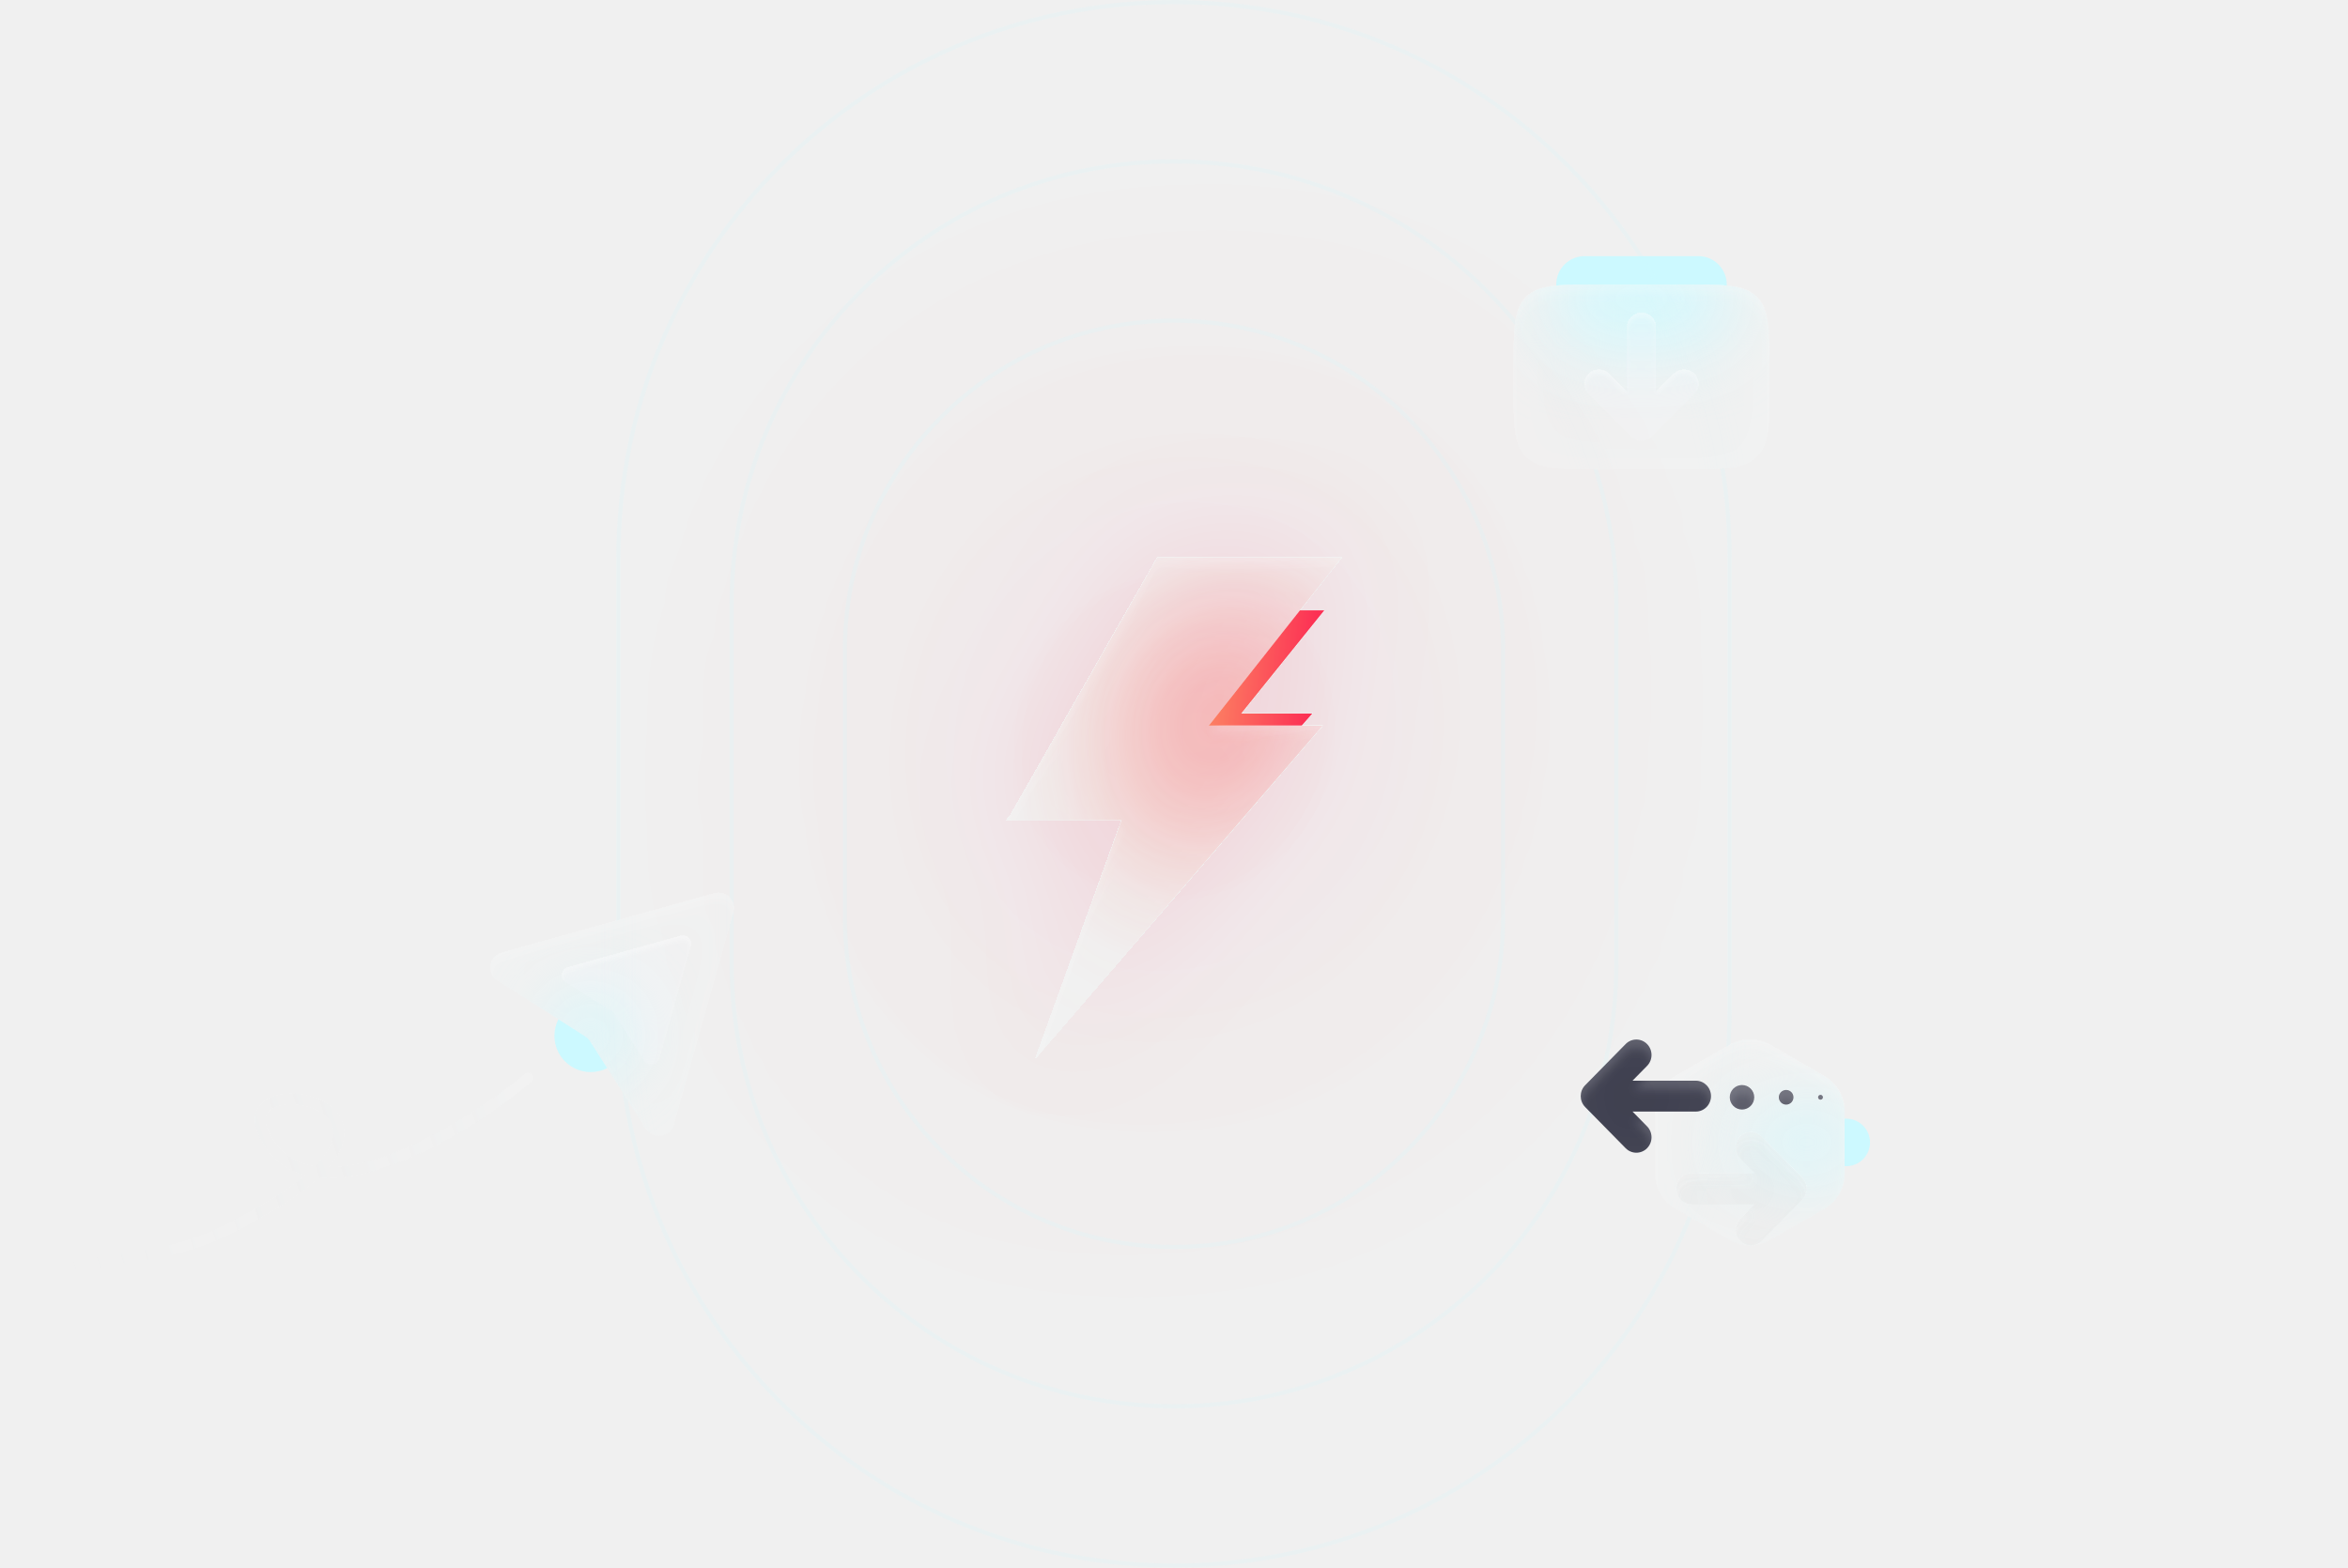
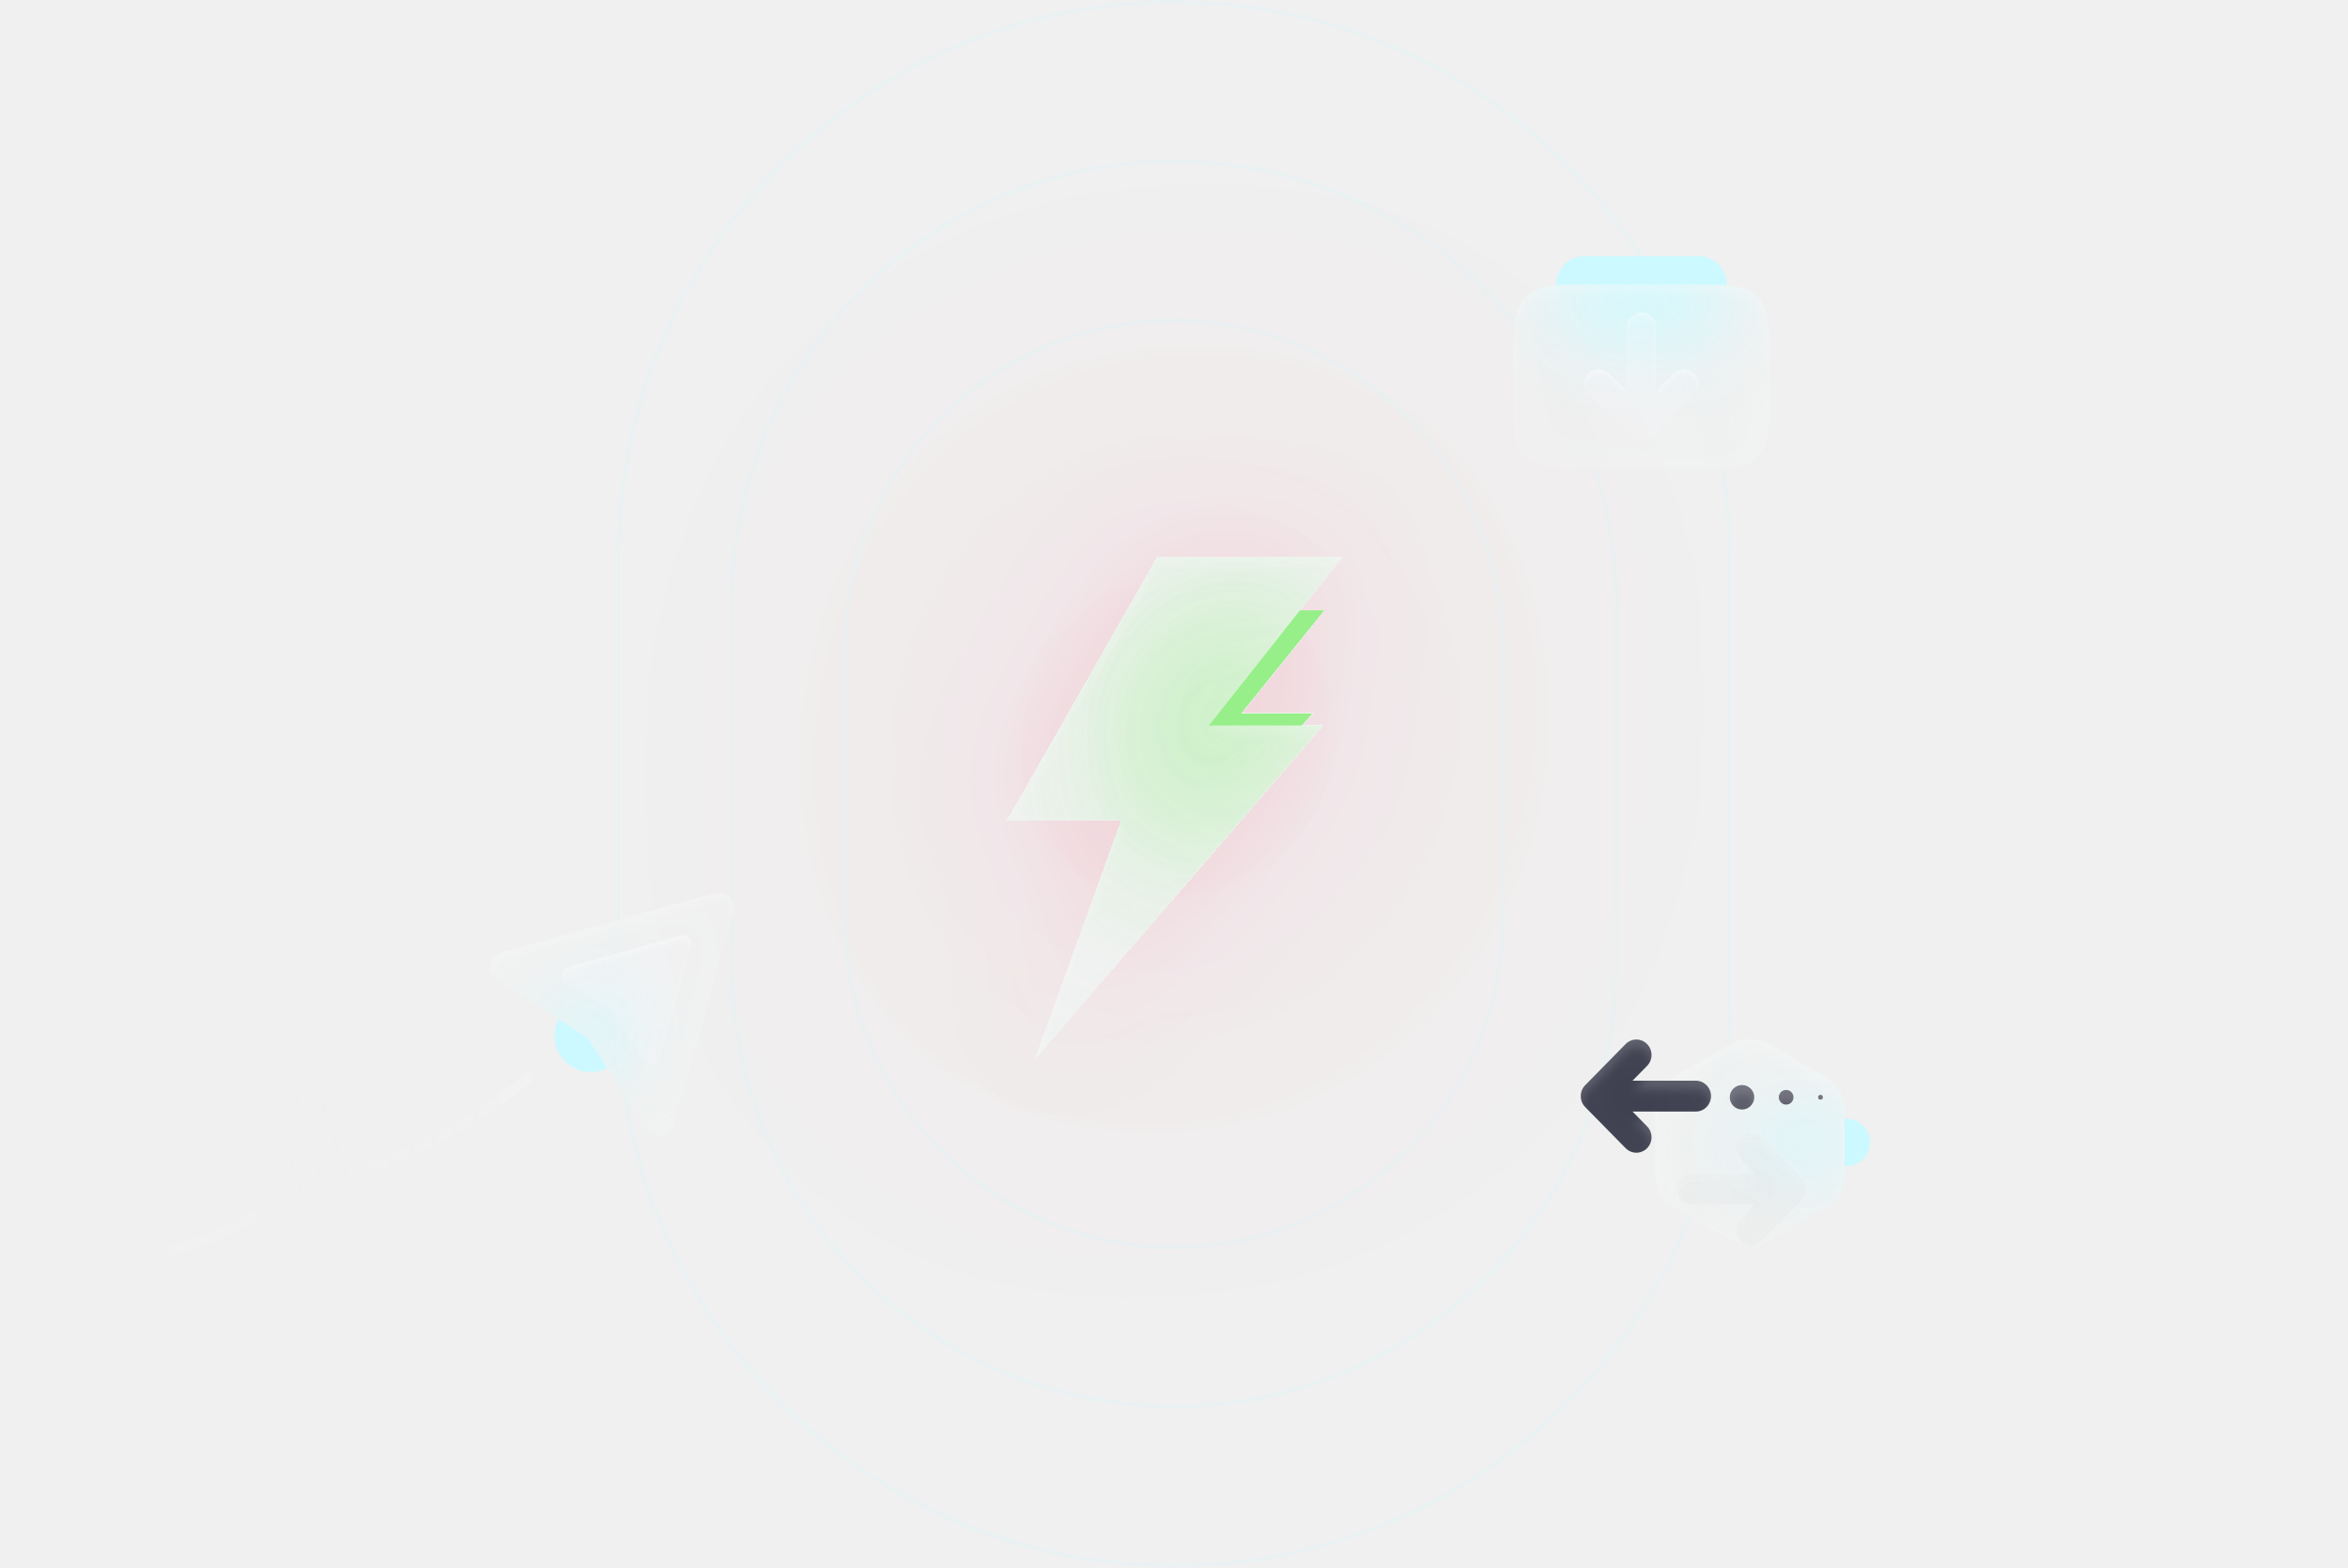
<svg xmlns="http://www.w3.org/2000/svg" width="560" height="374" viewBox="0 0 560 374" fill="none">
  <g clip-path="url(#clip0_5361_52347)">
    <g filter="url(#filter0_ddd_5361_52347)">
      <mask id="mask0_5361_52347" style="mask-type:alpha" maskUnits="userSpaceOnUse" x="240" y="133" width="80" height="120">
        <path d="M288.277 173.123H315.441L246.965 252.479L267.517 195.657H240L240.991 194.473L276.019 133H319.999L288.277 173.123Z" fill="white" />
      </mask>
      <g mask="url(#mask0_5361_52347)">
        <g opacity="0.8" filter="url(#filter1_f_5361_52347)">
          <path d="M296.024 170.223H312.989L270.225 218.891L283.06 184.043H265.875L266.494 183.316L288.369 145.616H315.835L296.024 170.223Z" fill="url(#paint0_linear_5361_52347)" />
        </g>
      </g>
      <path opacity="0.8" fill-rule="evenodd" clip-rule="evenodd" d="M310.443 173.125H288.279L310.027 145.618H315.838L296.027 170.225H312.991L310.443 173.125Z" fill="url(#paint1_linear_5361_52347)" />
      <g filter="url(#filter2_ii_5361_52347)">
        <path d="M288.277 173.123H315.441L246.965 252.479L267.517 195.657H240L240.991 194.473L276.019 133H319.999L288.277 173.123Z" fill="#F8FCFD" fill-opacity="0.08" />
      </g>
    </g>
    <mask id="mask1_5361_52347" style="mask-type:alpha" maskUnits="userSpaceOnUse" x="361" y="67" width="61" height="45">
      <path d="M361 88.212C361 78.627 361 73.834 363.978 70.857C366.955 67.879 371.748 67.879 381.333 67.879H401.667C411.252 67.879 416.045 67.879 419.022 70.857C422 73.834 422 78.627 422 88.212V91.601C422 101.186 422 105.979 419.022 108.957C416.045 111.934 411.252 111.934 401.667 111.934H381.333C371.748 111.934 366.955 111.934 363.978 108.957C361 105.979 361 101.186 361 91.601V88.212Z" fill="white" />
    </mask>
    <g mask="url(#mask1_5361_52347)">
      <g filter="url(#filter3_f_5361_52347)">
        <path d="M371.166 67.877C371.166 64.134 374.201 61.1 377.944 61.1H405.055C408.798 61.1 411.833 64.134 411.833 67.877V74.655C411.833 78.398 408.798 81.433 405.055 81.433H377.944C374.201 81.433 371.166 78.398 371.166 74.655V67.877Z" fill="#CCF9FF" />
      </g>
    </g>
    <path fill-rule="evenodd" clip-rule="evenodd" d="M377.946 61.101C374.202 61.101 371.168 64.135 371.168 67.878V68.138C373.791 67.88 377.093 67.88 381.335 67.88H401.668C405.909 67.88 409.212 67.88 411.835 68.138V67.878C411.835 64.135 408.8 61.101 405.057 61.101H377.946Z" fill="#CCF9FF" />
    <g filter="url(#filter4_ii_5361_52347)">
      <path d="M361 88.212C361 78.627 361 73.834 363.978 70.857C366.955 67.879 371.748 67.879 381.333 67.879H401.667C411.252 67.879 416.045 67.879 419.022 70.857C422 73.834 422 78.627 422 88.212V91.601C422 101.186 422 105.979 419.022 108.957C416.045 111.934 411.252 111.934 401.667 111.934H381.333C371.748 111.934 366.955 111.934 363.978 108.957C361 105.979 361 101.186 361 91.601V88.212Z" fill="#F8FCFD" fill-opacity="0.08" />
    </g>
    <g filter="url(#filter5_i_5361_52347)">
      <path fill-rule="evenodd" clip-rule="evenodd" d="M391.501 74.654C393.372 74.654 394.89 76.172 394.89 78.043V93.584L399.271 89.202C400.595 87.879 402.74 87.879 404.064 89.202C405.387 90.526 405.387 92.672 404.064 93.995L393.897 104.162C392.574 105.485 390.428 105.485 389.105 104.162L378.938 93.995C377.614 92.672 377.614 90.526 378.938 89.202C380.261 87.879 382.407 87.879 383.731 89.202L388.112 93.584V78.043C388.112 76.172 389.629 74.654 391.501 74.654Z" fill="#F8FCFD" fill-opacity="0.15" />
    </g>
    <g filter="url(#filter6_b_5361_52347)">
      <path fill-rule="evenodd" clip-rule="evenodd" d="M126.91 256.308C127.377 256.854 127.312 257.674 126.766 258.14C119.245 264.564 105.752 273.644 92.836 278.202C87.015 280.256 81.195 281.434 76.04 280.951C73.076 283.725 68.918 286.711 63.325 289.901C56.402 293.85 51.164 296.791 42.489 299.106C33.863 301.409 21.87 303.088 1.398 304.639C0.682 304.693 0.058 304.157 0.004 303.441C-0.05 302.726 0.486 302.102 1.201 302.048C21.65 300.498 33.439 298.833 41.819 296.596C50.15 294.372 55.142 291.577 62.037 287.644C66.641 285.018 70.144 282.593 72.76 280.387C67.862 279.122 63.861 275.988 61.484 270.369C60.541 268.138 60.523 266.124 61.427 264.48C62.309 262.875 63.923 261.893 65.679 261.37C69.163 260.334 73.862 260.896 77.317 262.84C79.066 263.823 80.59 265.213 81.44 267.037C82.305 268.893 82.409 271.067 81.531 273.45C80.952 275.023 79.945 276.693 78.437 278.46C82.544 278.457 87.165 277.447 91.971 275.751C104.501 271.33 117.72 262.45 125.079 256.164C125.624 255.698 126.444 255.762 126.91 256.308ZM75.123 278.221C77.25 276.079 78.492 274.183 79.092 272.552C79.756 270.75 79.628 269.301 79.085 268.134C78.526 266.936 77.465 265.904 76.044 265.105C73.161 263.483 69.187 263.038 66.42 263.861C65.051 264.269 64.144 264.933 63.705 265.732C63.288 266.49 63.149 267.634 63.877 269.356C66.15 274.728 70.016 277.355 74.83 278.174C74.927 278.19 75.025 278.206 75.123 278.221Z" fill="url(#paint2_linear_5361_52347)" fill-opacity="0.08" />
    </g>
    <mask id="mask2_5361_52347" style="mask-type:alpha" maskUnits="userSpaceOnUse" x="117" y="213" width="58" height="58">
      <path d="M174.86 217.662C175.631 214.907 173.093 212.369 170.338 213.14L119.681 227.324C116.625 228.18 116.023 232.248 118.7 233.952L139.614 247.261C140.067 247.549 140.451 247.933 140.739 248.386L154.048 269.3C155.752 271.977 159.82 271.375 160.676 268.319L174.86 217.662Z" fill="white" />
    </mask>
    <g mask="url(#mask2_5361_52347)">
      <g filter="url(#filter7_f_5361_52347)">
        <path d="M140.883 255.766C136.106 255.766 132.234 251.894 132.234 247.117C132.234 242.341 136.106 238.468 140.883 238.468C145.66 238.468 149.532 242.341 149.532 247.117C149.532 251.894 145.66 255.766 140.883 255.766Z" fill="#CCF9FF" />
      </g>
    </g>
    <path fill-rule="evenodd" clip-rule="evenodd" d="M133.186 243.17L139.614 247.26C140.067 247.548 140.451 247.933 140.739 248.386L144.832 254.816C143.648 255.425 142.306 255.768 140.883 255.768C136.107 255.768 132.234 251.896 132.234 247.119C132.234 245.696 132.578 244.354 133.186 243.17Z" fill="#CCF9FF" />
    <g filter="url(#filter8_ii_5361_52347)">
      <path d="M174.86 217.662C175.631 214.907 173.093 212.369 170.338 213.14L119.681 227.324C116.625 228.18 116.023 232.248 118.7 233.952L139.614 247.261C140.067 247.549 140.451 247.933 140.739 248.386L154.048 269.3C155.752 271.977 159.82 271.375 160.676 268.319L174.86 217.662Z" fill="#F8FCFD" fill-opacity="0.08" />
    </g>
    <g filter="url(#filter9_i_5361_52347)">
      <path d="M164.692 225.703C165.101 224.245 163.757 222.901 162.298 223.31L135.48 230.819C133.862 231.272 133.543 233.426 134.961 234.328L146.033 241.373C146.272 241.526 146.476 241.729 146.628 241.969L153.674 253.041C154.576 254.458 156.73 254.14 157.183 252.522L164.692 225.703Z" fill="#F8FCFD" fill-opacity="0.15" />
    </g>
    <mask id="mask3_5361_52347" style="mask-type:alpha" maskUnits="userSpaceOnUse" x="394" y="248" width="46" height="50">
      <path d="M412.532 249.295C415.524 247.568 419.21 247.568 422.202 249.295L435.102 256.744C438.094 258.471 439.937 261.663 439.937 265.118V280.014C439.937 283.469 438.094 286.661 435.102 288.388L422.202 295.836C419.21 297.564 415.524 297.564 412.532 295.836L399.632 288.388C396.64 286.661 394.797 283.469 394.797 280.014V265.118C394.797 261.663 396.64 258.471 399.632 256.744L412.532 249.295Z" fill="white" />
    </mask>
    <g mask="url(#mask3_5361_52347)">
      <g filter="url(#filter10_f_5361_52347)">
        <rect x="415.779" y="266.885" width="30.216" height="11.331" rx="5.666" fill="#CCF9FF" />
      </g>
    </g>
    <path fill-rule="evenodd" clip-rule="evenodd" d="M439.936 278.217H440.333C443.462 278.217 445.998 275.68 445.998 272.551C445.998 269.422 443.462 266.886 440.333 266.886H439.936V278.217Z" fill="#CCF9FF" />
    <g filter="url(#filter11_ii_5361_52347)">
      <path d="M412.532 249.295C415.524 247.568 419.21 247.568 422.202 249.295L435.102 256.744C438.094 258.471 439.937 261.663 439.937 265.118V280.014C439.937 283.469 438.094 286.661 435.102 288.388L422.202 295.836C419.21 297.564 415.524 297.564 412.532 295.836L399.632 288.388C396.64 286.661 394.797 283.469 394.797 280.014V265.118C394.797 261.663 396.64 258.471 399.632 256.744L412.532 249.295Z" fill="#F8FCFD" fill-opacity="0.08" />
    </g>
    <g filter="url(#filter12_ii_5361_52347)">
      <path d="M418.53 287.28L403.431 287.28C401.431 287.28 399.811 285.632 399.811 283.598C399.811 281.564 401.431 279.915 403.431 279.915L418.53 279.915L415.057 276.381C413.643 274.943 413.643 272.612 415.057 271.173C416.471 269.735 418.762 269.735 420.176 271.173L429.828 280.994C431.242 282.432 431.242 284.764 429.828 286.202L420.176 296.022C418.762 297.46 416.471 297.46 415.057 296.022C413.643 294.584 413.643 292.252 415.057 290.814L418.53 287.28Z" fill="#BABABA" fill-opacity="0.08" />
    </g>
    <g filter="url(#filter13_ii_5361_52347)">
      <circle cx="415.47" cy="261.778" r="2.926" fill="#3B3C4C" />
    </g>
    <g filter="url(#filter14_ii_5361_52347)">
      <circle cx="425.997" cy="261.778" r="1.755" fill="#3B3C4C" />
    </g>
    <g filter="url(#filter15_ii_5361_52347)">
      <circle cx="434.191" cy="261.777" r="0.585" fill="#3B3C4C" />
    </g>
    <path opacity="0.15" fill-rule="evenodd" clip-rule="evenodd" d="M412 133V241C412 243.946 411.903 246.87 411.713 249.768L412.532 249.295C412.605 249.253 412.679 249.212 412.753 249.172C412.917 246.469 413 243.744 413 241V133C413 125.758 412.421 118.652 411.307 111.724C410.984 111.751 410.65 111.774 410.306 111.795C411.421 118.699 412 125.782 412 133ZM381.064 111.934C384.27 122.05 386 132.823 386 144V230C386 288.542 338.542 336 280 336C221.458 336 174 288.542 174 230V220.733L174.86 217.662C174.955 217.321 175 216.984 175 216.656V230C175 287.99 222.01 335 280 335C337.99 335 385 287.99 385 230V144C385 132.817 383.252 122.042 380.014 111.934C380.357 111.934 380.707 111.934 381.064 111.934ZM361.501 76.219C342.057 52.865 312.764 38 280 38C221.458 38 174 85.458 174 144V214.16C174.618 214.817 175 215.697 175 216.656V144C175 86.01 222.01 39 280 39C312.782 39 342.054 54.023 361.31 77.559C361.364 77.091 361.427 76.644 361.501 76.219ZM394.845 67.879C372.149 27.94 329.221 1 280 1C207.098 1 148 60.098 148 133V219.395L147 219.675V133C147 59.546 206.546 0 280 0C329.796 0 373.2 27.366 395.994 67.879H394.845ZM148.411 260.441C157.819 324.68 213.15 374 280 374C335.925 374 383.788 339.483 403.447 290.591L402.572 290.086C383.094 338.68 335.555 373 280 373C214.435 373 160.035 325.198 149.75 262.545L148.411 260.441ZM358 219V155C358 111.922 323.078 77 280 77C236.922 77 202 111.922 202 155V219C202 262.078 236.922 297 280 297C323.078 297 358 262.078 358 219ZM280 76C236.37 76 201 111.37 201 155V219C201 262.63 236.37 298 280 298C323.63 298 359 262.63 359 219V155C359 111.37 323.63 76 280 76Z" fill="#CCF9FF" />
    <mask id="mask4_5361_52347" style="mask-type:alpha" maskUnits="userSpaceOnUse" x="117" y="67" width="323" height="231">
      <path fill-rule="evenodd" clip-rule="evenodd" d="M361 88.212C361 78.627 361 73.834 363.978 70.857C366.955 67.879 371.748 67.879 381.333 67.879H401.667C411.252 67.879 416.044 67.879 419.022 70.857C422 73.834 422 78.627 422 88.212V91.601C422 101.186 422 105.979 419.022 108.957C416.044 111.934 411.252 111.934 401.667 111.934H381.333C371.748 111.934 366.955 111.934 363.978 108.957C361 105.979 361 101.186 361 91.601V88.212ZM174.86 217.662C175.631 214.907 173.093 212.369 170.338 213.14L119.681 227.324C116.625 228.18 116.023 232.248 118.7 233.952L139.614 247.261C140.067 247.549 140.451 247.933 140.739 248.386L154.048 269.3C155.752 271.977 159.82 271.375 160.676 268.319L174.86 217.662ZM422.202 249.295C419.21 247.568 415.524 247.568 412.532 249.295L399.632 256.744C396.64 258.471 394.797 261.663 394.797 265.118V280.014C394.797 283.469 396.64 286.661 399.632 288.388L412.532 295.836C415.524 297.564 419.21 297.564 422.202 295.836L435.102 288.388C438.094 286.661 439.937 283.469 439.937 280.014V265.118C439.937 261.663 438.094 258.471 435.102 256.744L422.202 249.295Z" fill="white" />
    </mask>
    <g mask="url(#mask4_5361_52347)">
      <g opacity="0.15" filter="url(#filter16_f_5361_52347)">
        <path fill-rule="evenodd" clip-rule="evenodd" d="M412 241V133C412 60.098 352.902 1 280 1C207.098 1 148 60.098 148 133V241C148 313.902 207.098 373 280 373C352.902 373 412 313.902 412 241ZM280 0C206.546 0 147 59.546 147 133V241C147 314.454 206.546 374 280 374C353.454 374 413 314.454 413 241V133C413 59.546 353.454 0 280 0ZM385 230V144C385 86.01 337.99 39 280 39C222.01 39 175 86.01 175 144V230C175 287.99 222.01 335 280 335C337.99 335 385 287.99 385 230ZM280 38C221.458 38 174 85.458 174 144V230C174 288.542 221.458 336 280 336C338.542 336 386 288.542 386 230V144C386 85.458 338.542 38 280 38ZM358 155V219C358 262.078 323.078 297 280 297C236.922 297 202 262.078 202 219V155C202 111.922 236.922 77 280 77C323.078 77 358 111.922 358 155ZM201 155C201 111.37 236.37 76 280 76C323.63 76 359 111.37 359 155V219C359 262.63 323.63 298 280 298C236.37 298 201 262.63 201 219V155Z" fill="#CCF9FF" />
      </g>
    </g>
    <g filter="url(#filter17_ii_5361_52347)">
      <path d="M404.458 265.186C406.458 265.186 408.078 263.537 408.078 261.503C408.078 259.469 406.458 257.82 404.458 257.82L389.359 257.82L392.832 254.287C394.246 252.848 394.246 250.517 392.832 249.079C391.418 247.64 389.127 247.64 387.713 249.079L378.06 258.899C376.647 260.337 376.647 262.669 378.06 264.107L387.713 273.927C389.127 275.366 391.418 275.366 392.832 273.927C394.246 272.489 394.246 270.158 392.832 268.719L389.359 265.186L404.458 265.186Z" fill="#3B3C4C" />
    </g>
  </g>
  <defs>
    <filter id="filter0_ddd_5361_52347" x="40" y="-67" width="480" height="519.479" filterUnits="userSpaceOnUse" color-interpolation-filters="sRGB">
      <feFlood flood-opacity="0" result="BackgroundImageFix" />
      <feColorMatrix in="SourceAlpha" type="matrix" values="0 0 0 0 0 0 0 0 0 0 0 0 0 0 0 0 0 0 127 0" result="hardAlpha" />
      <feOffset />
      <feGaussianBlur stdDeviation="100" />
      <feComposite in2="hardAlpha" operator="out" />
      <feColorMatrix type="matrix" values="0 0 0 0 1 0 0 0 0 0 0 0 0 0 0.176 0 0 0 0.1 0" />
      <feBlend mode="normal" in2="BackgroundImageFix" result="effect1_dropShadow_5361_52347" />
      <feColorMatrix in="SourceAlpha" type="matrix" values="0 0 0 0 0 0 0 0 0 0 0 0 0 0 0 0 0 0 127 0" result="hardAlpha" />
      <feOffset />
      <feGaussianBlur stdDeviation="50" />
      <feComposite in2="hardAlpha" operator="out" />
      <feColorMatrix type="matrix" values="0 0 0 0 1 0 0 0 0 0 0 0 0 0 0.176 0 0 0 0.1 0" />
      <feBlend mode="normal" in2="effect1_dropShadow_5361_52347" result="effect2_dropShadow_5361_52347" />
      <feColorMatrix in="SourceAlpha" type="matrix" values="0 0 0 0 0 0 0 0 0 0 0 0 0 0 0 0 0 0 127 0" result="hardAlpha" />
      <feOffset />
      <feGaussianBlur stdDeviation="15" />
      <feComposite in2="hardAlpha" operator="out" />
      <feColorMatrix type="matrix" values="0 0 0 0 1 0 0 0 0 0 0 0 0 0 0.176 0 0 0 0.1 0" />
      <feBlend mode="normal" in2="effect2_dropShadow_5361_52347" result="effect3_dropShadow_5361_52347" />
      <feBlend mode="normal" in="SourceGraphic" in2="effect3_dropShadow_5361_52347" result="shape" />
    </filter>
    <filter id="filter1_f_5361_52347" x="225.875" y="105.616" width="129.961" height="153.274" filterUnits="userSpaceOnUse" color-interpolation-filters="sRGB">
      <feFlood flood-opacity="0" result="BackgroundImageFix" />
      <feBlend mode="normal" in="SourceGraphic" in2="BackgroundImageFix" result="shape" />
      <feGaussianBlur stdDeviation="20" result="effect1_foregroundBlur_5361_52347" />
    </filter>
    <filter id="filter2_ii_5361_52347" x="240" y="133" width="80" height="121.513" filterUnits="userSpaceOnUse" color-interpolation-filters="sRGB">
      <feFlood flood-opacity="0" result="BackgroundImageFix" />
      <feBlend mode="normal" in="SourceGraphic" in2="BackgroundImageFix" result="shape" />
      <feColorMatrix in="SourceAlpha" type="matrix" values="0 0 0 0 0 0 0 0 0 0 0 0 0 0 0 0 0 0 127 0" result="hardAlpha" />
      <feOffset dy="2.033" />
      <feGaussianBlur stdDeviation="1.017" />
      <feComposite in2="hardAlpha" operator="arithmetic" k2="-1" k3="1" />
      <feColorMatrix type="matrix" values="0 0 0 0 1 0 0 0 0 1 0 0 0 0 1 0 0 0 0.15 0" />
      <feBlend mode="normal" in2="shape" result="effect1_innerShadow_5361_52347" />
      <feColorMatrix in="SourceAlpha" type="matrix" values="0 0 0 0 0 0 0 0 0 0 0 0 0 0 0 0 0 0 127 0" result="hardAlpha" />
      <feOffset />
      <feGaussianBlur stdDeviation="7.117" />
      <feComposite in2="hardAlpha" operator="arithmetic" k2="-1" k3="1" />
      <feColorMatrix type="matrix" values="0 0 0 0 1 0 0 0 0 1 0 0 0 0 1 0 0 0 0.05 0" />
      <feBlend mode="normal" in2="effect1_innerShadow_5361_52347" result="effect2_innerShadow_5361_52347" />
    </filter>
    <filter id="filter3_f_5361_52347" x="352.866" y="42.8" width="77.266" height="56.933" filterUnits="userSpaceOnUse" color-interpolation-filters="sRGB">
      <feFlood flood-opacity="0" result="BackgroundImageFix" />
      <feBlend mode="normal" in="SourceGraphic" in2="BackgroundImageFix" result="shape" />
      <feGaussianBlur stdDeviation="9.15" result="effect1_foregroundBlur_5361_52347" />
    </filter>
    <filter id="filter4_ii_5361_52347" x="361" y="67.879" width="61" height="46.089" filterUnits="userSpaceOnUse" color-interpolation-filters="sRGB">
      <feFlood flood-opacity="0" result="BackgroundImageFix" />
      <feBlend mode="normal" in="SourceGraphic" in2="BackgroundImageFix" result="shape" />
      <feColorMatrix in="SourceAlpha" type="matrix" values="0 0 0 0 0 0 0 0 0 0 0 0 0 0 0 0 0 0 127 0" result="hardAlpha" />
      <feOffset dy="2.033" />
      <feGaussianBlur stdDeviation="1.017" />
      <feComposite in2="hardAlpha" operator="arithmetic" k2="-1" k3="1" />
      <feColorMatrix type="matrix" values="0 0 0 0 1 0 0 0 0 1 0 0 0 0 1 0 0 0 0.15 0" />
      <feBlend mode="normal" in2="shape" result="effect1_innerShadow_5361_52347" />
      <feColorMatrix in="SourceAlpha" type="matrix" values="0 0 0 0 0 0 0 0 0 0 0 0 0 0 0 0 0 0 127 0" result="hardAlpha" />
      <feOffset />
      <feGaussianBlur stdDeviation="7.117" />
      <feComposite in2="hardAlpha" operator="arithmetic" k2="-1" k3="1" />
      <feColorMatrix type="matrix" values="0 0 0 0 1 0 0 0 0 1 0 0 0 0 1 0 0 0 0.05 0" />
      <feBlend mode="normal" in2="effect1_innerShadow_5361_52347" result="effect2_innerShadow_5361_52347" />
    </filter>
    <filter id="filter5_i_5361_52347" x="377.945" y="74.654" width="27.111" height="31.517" filterUnits="userSpaceOnUse" color-interpolation-filters="sRGB">
      <feFlood flood-opacity="0" result="BackgroundImageFix" />
      <feBlend mode="normal" in="SourceGraphic" in2="BackgroundImageFix" result="shape" />
      <feColorMatrix in="SourceAlpha" type="matrix" values="0 0 0 0 0 0 0 0 0 0 0 0 0 0 0 0 0 0 127 0" result="hardAlpha" />
      <feOffset dy="1.017" />
      <feGaussianBlur stdDeviation="0.508" />
      <feComposite in2="hardAlpha" operator="arithmetic" k2="-1" k3="1" />
      <feColorMatrix type="matrix" values="0 0 0 0 1 0 0 0 0 1 0 0 0 0 1 0 0 0 0.3 0" />
      <feBlend mode="normal" in2="shape" result="effect1_innerShadow_5361_52347" />
    </filter>
    <filter id="filter6_b_5361_52347" x="-9.424" y="246.428" width="146.071" height="67.638" filterUnits="userSpaceOnUse" color-interpolation-filters="sRGB">
      <feFlood flood-opacity="0" result="BackgroundImageFix" />
      <feGaussianBlur in="BackgroundImage" stdDeviation="4.712" />
      <feComposite in2="SourceAlpha" operator="in" result="effect1_backgroundBlur_5361_52347" />
      <feBlend mode="normal" in="SourceGraphic" in2="effect1_backgroundBlur_5361_52347" result="shape" />
    </filter>
    <filter id="filter7_f_5361_52347" x="114.834" y="221.069" width="52.097" height="52.098" filterUnits="userSpaceOnUse" color-interpolation-filters="sRGB">
      <feFlood flood-opacity="0" result="BackgroundImageFix" />
      <feBlend mode="normal" in="SourceGraphic" in2="BackgroundImageFix" result="shape" />
      <feGaussianBlur stdDeviation="8.7" result="effect1_foregroundBlur_5361_52347" />
    </filter>
    <filter id="filter8_ii_5361_52347" x="117" y="213" width="58" height="59.933" filterUnits="userSpaceOnUse" color-interpolation-filters="sRGB">
      <feFlood flood-opacity="0" result="BackgroundImageFix" />
      <feBlend mode="normal" in="SourceGraphic" in2="BackgroundImageFix" result="shape" />
      <feColorMatrix in="SourceAlpha" type="matrix" values="0 0 0 0 0 0 0 0 0 0 0 0 0 0 0 0 0 0 127 0" result="hardAlpha" />
      <feOffset dy="1.933" />
      <feGaussianBlur stdDeviation="0.967" />
      <feComposite in2="hardAlpha" operator="arithmetic" k2="-1" k3="1" />
      <feColorMatrix type="matrix" values="0 0 0 0 1 0 0 0 0 1 0 0 0 0 1 0 0 0 0.15 0" />
      <feBlend mode="normal" in2="shape" result="effect1_innerShadow_5361_52347" />
      <feColorMatrix in="SourceAlpha" type="matrix" values="0 0 0 0 0 0 0 0 0 0 0 0 0 0 0 0 0 0 127 0" result="hardAlpha" />
      <feOffset />
      <feGaussianBlur stdDeviation="6.767" />
      <feComposite in2="hardAlpha" operator="arithmetic" k2="-1" k3="1" />
      <feColorMatrix type="matrix" values="0 0 0 0 1 0 0 0 0 1 0 0 0 0 1 0 0 0 0.05 0" />
      <feBlend mode="normal" in2="effect1_innerShadow_5361_52347" result="effect2_innerShadow_5361_52347" />
    </filter>
    <filter id="filter9_i_5361_52347" x="134.061" y="223.235" width="30.705" height="31.673" filterUnits="userSpaceOnUse" color-interpolation-filters="sRGB">
      <feFlood flood-opacity="0" result="BackgroundImageFix" />
      <feBlend mode="normal" in="SourceGraphic" in2="BackgroundImageFix" result="shape" />
      <feColorMatrix in="SourceAlpha" type="matrix" values="0 0 0 0 0 0 0 0 0 0 0 0 0 0 0 0 0 0 127 0" result="hardAlpha" />
      <feOffset dy="0.967" />
      <feGaussianBlur stdDeviation="0.483" />
      <feComposite in2="hardAlpha" operator="arithmetic" k2="-1" k3="1" />
      <feColorMatrix type="matrix" values="0 0 0 0 1 0 0 0 0 1 0 0 0 0 1 0 0 0 0.3 0" />
      <feBlend mode="normal" in2="shape" result="effect1_innerShadow_5361_52347" />
    </filter>
    <filter id="filter10_f_5361_52347" x="396.961" y="248.067" width="67.853" height="48.967" filterUnits="userSpaceOnUse" color-interpolation-filters="sRGB">
      <feFlood flood-opacity="0" result="BackgroundImageFix" />
      <feBlend mode="normal" in="SourceGraphic" in2="BackgroundImageFix" result="shape" />
      <feGaussianBlur stdDeviation="9.409" result="effect1_foregroundBlur_5361_52347" />
    </filter>
    <filter id="filter11_ii_5361_52347" x="394.797" y="248" width="45.141" height="51.165" filterUnits="userSpaceOnUse" color-interpolation-filters="sRGB">
      <feFlood flood-opacity="0" result="BackgroundImageFix" />
      <feBlend mode="normal" in="SourceGraphic" in2="BackgroundImageFix" result="shape" />
      <feColorMatrix in="SourceAlpha" type="matrix" values="0 0 0 0 0 0 0 0 0 0 0 0 0 0 0 0 0 0 127 0" result="hardAlpha" />
      <feOffset dy="2.033" />
      <feGaussianBlur stdDeviation="1.017" />
      <feComposite in2="hardAlpha" operator="arithmetic" k2="-1" k3="1" />
      <feColorMatrix type="matrix" values="0 0 0 0 1 0 0 0 0 1 0 0 0 0 1 0 0 0 0.15 0" />
      <feBlend mode="normal" in2="shape" result="effect1_innerShadow_5361_52347" />
      <feColorMatrix in="SourceAlpha" type="matrix" values="0 0 0 0 0 0 0 0 0 0 0 0 0 0 0 0 0 0 127 0" result="hardAlpha" />
      <feOffset />
      <feGaussianBlur stdDeviation="7.117" />
      <feComposite in2="hardAlpha" operator="arithmetic" k2="-1" k3="1" />
      <feColorMatrix type="matrix" values="0 0 0 0 1 0 0 0 0 1 0 0 0 0 1 0 0 0 0.05 0" />
      <feBlend mode="normal" in2="effect1_innerShadow_5361_52347" result="effect2_innerShadow_5361_52347" />
    </filter>
    <filter id="filter12_ii_5361_52347" x="399.811" y="270.095" width="31.078" height="29.097" filterUnits="userSpaceOnUse" color-interpolation-filters="sRGB">
      <feFlood flood-opacity="0" result="BackgroundImageFix" />
      <feBlend mode="normal" in="SourceGraphic" in2="BackgroundImageFix" result="shape" />
      <feColorMatrix in="SourceAlpha" type="matrix" values="0 0 0 0 0 0 0 0 0 0 0 0 0 0 0 0 0 0 127 0" result="hardAlpha" />
      <feOffset dy="2.091" />
      <feGaussianBlur stdDeviation="1.045" />
      <feComposite in2="hardAlpha" operator="arithmetic" k2="-1" k3="1" />
      <feColorMatrix type="matrix" values="0 0 0 0 1 0 0 0 0 1 0 0 0 0 1 0 0 0 0.15 0" />
      <feBlend mode="normal" in2="shape" result="effect1_innerShadow_5361_52347" />
      <feColorMatrix in="SourceAlpha" type="matrix" values="0 0 0 0 0 0 0 0 0 0 0 0 0 0 0 0 0 0 127 0" result="hardAlpha" />
      <feOffset />
      <feGaussianBlur stdDeviation="8.363" />
      <feComposite in2="hardAlpha" operator="arithmetic" k2="-1" k3="1" />
      <feColorMatrix type="matrix" values="0 0 0 0 1 0 0 0 0 1 0 0 0 0 1 0 0 0 0.05 0" />
      <feBlend mode="normal" in2="effect1_innerShadow_5361_52347" result="effect2_innerShadow_5361_52347" />
    </filter>
    <filter id="filter13_ii_5361_52347" x="412.545" y="258.853" width="5.852" height="7.941" filterUnits="userSpaceOnUse" color-interpolation-filters="sRGB">
      <feFlood flood-opacity="0" result="BackgroundImageFix" />
      <feBlend mode="normal" in="SourceGraphic" in2="BackgroundImageFix" result="shape" />
      <feColorMatrix in="SourceAlpha" type="matrix" values="0 0 0 0 0 0 0 0 0 0 0 0 0 0 0 0 0 0 127 0" result="hardAlpha" />
      <feOffset dy="2.091" />
      <feGaussianBlur stdDeviation="1.045" />
      <feComposite in2="hardAlpha" operator="arithmetic" k2="-1" k3="1" />
      <feColorMatrix type="matrix" values="0 0 0 0 1 0 0 0 0 1 0 0 0 0 1 0 0 0 0.15 0" />
      <feBlend mode="normal" in2="shape" result="effect1_innerShadow_5361_52347" />
      <feColorMatrix in="SourceAlpha" type="matrix" values="0 0 0 0 0 0 0 0 0 0 0 0 0 0 0 0 0 0 127 0" result="hardAlpha" />
      <feOffset />
      <feGaussianBlur stdDeviation="8.363" />
      <feComposite in2="hardAlpha" operator="arithmetic" k2="-1" k3="1" />
      <feColorMatrix type="matrix" values="0 0 0 0 1 0 0 0 0 1 0 0 0 0 1 0 0 0 0.17 0" />
      <feBlend mode="normal" in2="effect1_innerShadow_5361_52347" result="effect2_innerShadow_5361_52347" />
    </filter>
    <filter id="filter14_ii_5361_52347" x="424.242" y="260.022" width="3.51" height="5.602" filterUnits="userSpaceOnUse" color-interpolation-filters="sRGB">
      <feFlood flood-opacity="0" result="BackgroundImageFix" />
      <feBlend mode="normal" in="SourceGraphic" in2="BackgroundImageFix" result="shape" />
      <feColorMatrix in="SourceAlpha" type="matrix" values="0 0 0 0 0 0 0 0 0 0 0 0 0 0 0 0 0 0 127 0" result="hardAlpha" />
      <feOffset dy="2.091" />
      <feGaussianBlur stdDeviation="1.045" />
      <feComposite in2="hardAlpha" operator="arithmetic" k2="-1" k3="1" />
      <feColorMatrix type="matrix" values="0 0 0 0 1 0 0 0 0 1 0 0 0 0 1 0 0 0 0.15 0" />
      <feBlend mode="normal" in2="shape" result="effect1_innerShadow_5361_52347" />
      <feColorMatrix in="SourceAlpha" type="matrix" values="0 0 0 0 0 0 0 0 0 0 0 0 0 0 0 0 0 0 127 0" result="hardAlpha" />
      <feOffset />
      <feGaussianBlur stdDeviation="8.363" />
      <feComposite in2="hardAlpha" operator="arithmetic" k2="-1" k3="1" />
      <feColorMatrix type="matrix" values="0 0 0 0 1 0 0 0 0 1 0 0 0 0 1 0 0 0 0.17 0" />
      <feBlend mode="normal" in2="effect1_innerShadow_5361_52347" result="effect2_innerShadow_5361_52347" />
    </filter>
    <filter id="filter15_ii_5361_52347" x="433.605" y="261.192" width="1.17" height="3.261" filterUnits="userSpaceOnUse" color-interpolation-filters="sRGB">
      <feFlood flood-opacity="0" result="BackgroundImageFix" />
      <feBlend mode="normal" in="SourceGraphic" in2="BackgroundImageFix" result="shape" />
      <feColorMatrix in="SourceAlpha" type="matrix" values="0 0 0 0 0 0 0 0 0 0 0 0 0 0 0 0 0 0 127 0" result="hardAlpha" />
      <feOffset dy="2.091" />
      <feGaussianBlur stdDeviation="1.045" />
      <feComposite in2="hardAlpha" operator="arithmetic" k2="-1" k3="1" />
      <feColorMatrix type="matrix" values="0 0 0 0 1 0 0 0 0 1 0 0 0 0 1 0 0 0 0.15 0" />
      <feBlend mode="normal" in2="shape" result="effect1_innerShadow_5361_52347" />
      <feColorMatrix in="SourceAlpha" type="matrix" values="0 0 0 0 0 0 0 0 0 0 0 0 0 0 0 0 0 0 127 0" result="hardAlpha" />
      <feOffset />
      <feGaussianBlur stdDeviation="8.363" />
      <feComposite in2="hardAlpha" operator="arithmetic" k2="-1" k3="1" />
      <feColorMatrix type="matrix" values="0 0 0 0 1 0 0 0 0 1 0 0 0 0 1 0 0 0 0.17 0" />
      <feBlend mode="normal" in2="effect1_innerShadow_5361_52347" result="effect2_innerShadow_5361_52347" />
    </filter>
    <filter id="filter16_f_5361_52347" x="142" y="-5" width="276" height="384" filterUnits="userSpaceOnUse" color-interpolation-filters="sRGB">
      <feFlood flood-opacity="0" result="BackgroundImageFix" />
      <feBlend mode="normal" in="SourceGraphic" in2="BackgroundImageFix" result="shape" />
      <feGaussianBlur stdDeviation="2.5" result="effect1_foregroundBlur_5361_52347" />
    </filter>
    <filter id="filter17_ii_5361_52347" x="377" y="248" width="31.078" height="29.097" filterUnits="userSpaceOnUse" color-interpolation-filters="sRGB">
      <feFlood flood-opacity="0" result="BackgroundImageFix" />
      <feBlend mode="normal" in="SourceGraphic" in2="BackgroundImageFix" result="shape" />
      <feColorMatrix in="SourceAlpha" type="matrix" values="0 0 0 0 0 0 0 0 0 0 0 0 0 0 0 0 0 0 127 0" result="hardAlpha" />
      <feOffset dy="2.091" />
      <feGaussianBlur stdDeviation="1.045" />
      <feComposite in2="hardAlpha" operator="arithmetic" k2="-1" k3="1" />
      <feColorMatrix type="matrix" values="0 0 0 0 1 0 0 0 0 1 0 0 0 0 1 0 0 0 0.15 0" />
      <feBlend mode="normal" in2="shape" result="effect1_innerShadow_5361_52347" />
      <feColorMatrix in="SourceAlpha" type="matrix" values="0 0 0 0 0 0 0 0 0 0 0 0 0 0 0 0 0 0 127 0" result="hardAlpha" />
      <feOffset />
      <feGaussianBlur stdDeviation="8.363" />
      <feComposite in2="hardAlpha" operator="arithmetic" k2="-1" k3="1" />
      <feColorMatrix type="matrix" values="0 0 0 0 1 0 0 0 0 1 0 0 0 0 1 0 0 0 0.05 0" />
      <feBlend mode="normal" in2="effect1_innerShadow_5361_52347" result="effect2_innerShadow_5361_52347" />
    </filter>
    <linearGradient id="paint0_linear_5361_52347" x1="313.448" y1="139.245" x2="260.01" y2="135.779" gradientUnits="userSpaceOnUse">
-       <stop stop-color="#FF002D" />
-       <stop offset="1" stop-color="#FF7F44" />
+       <stop stop-color="#80EF6E" />
+       <stop offset="1" stop-color="#80EF6E" />
    </linearGradient>
    <linearGradient id="paint1_linear_5361_52347" x1="314.521" y1="143.227" x2="285.187" y2="140.431" gradientUnits="userSpaceOnUse">
-       <stop stop-color="#FF002D" />
-       <stop offset="1" stop-color="#FF7F44" />
+       <stop stop-color="#80EF6E" />
+       <stop offset="1" stop-color="#80EF6E" />
    </linearGradient>
    <linearGradient id="paint2_linear_5361_52347" x1="121.49" y1="257.99" x2="12.019" y2="293.073" gradientUnits="userSpaceOnUse">
      <stop stop-color="#F8FCFD" />
      <stop offset="1" stop-color="#F8FCFD" stop-opacity="0" />
    </linearGradient>
    <clipPath id="clip0_5361_52347">
      <rect width="560" height="374" fill="white" />
    </clipPath>
  </defs>
</svg>
